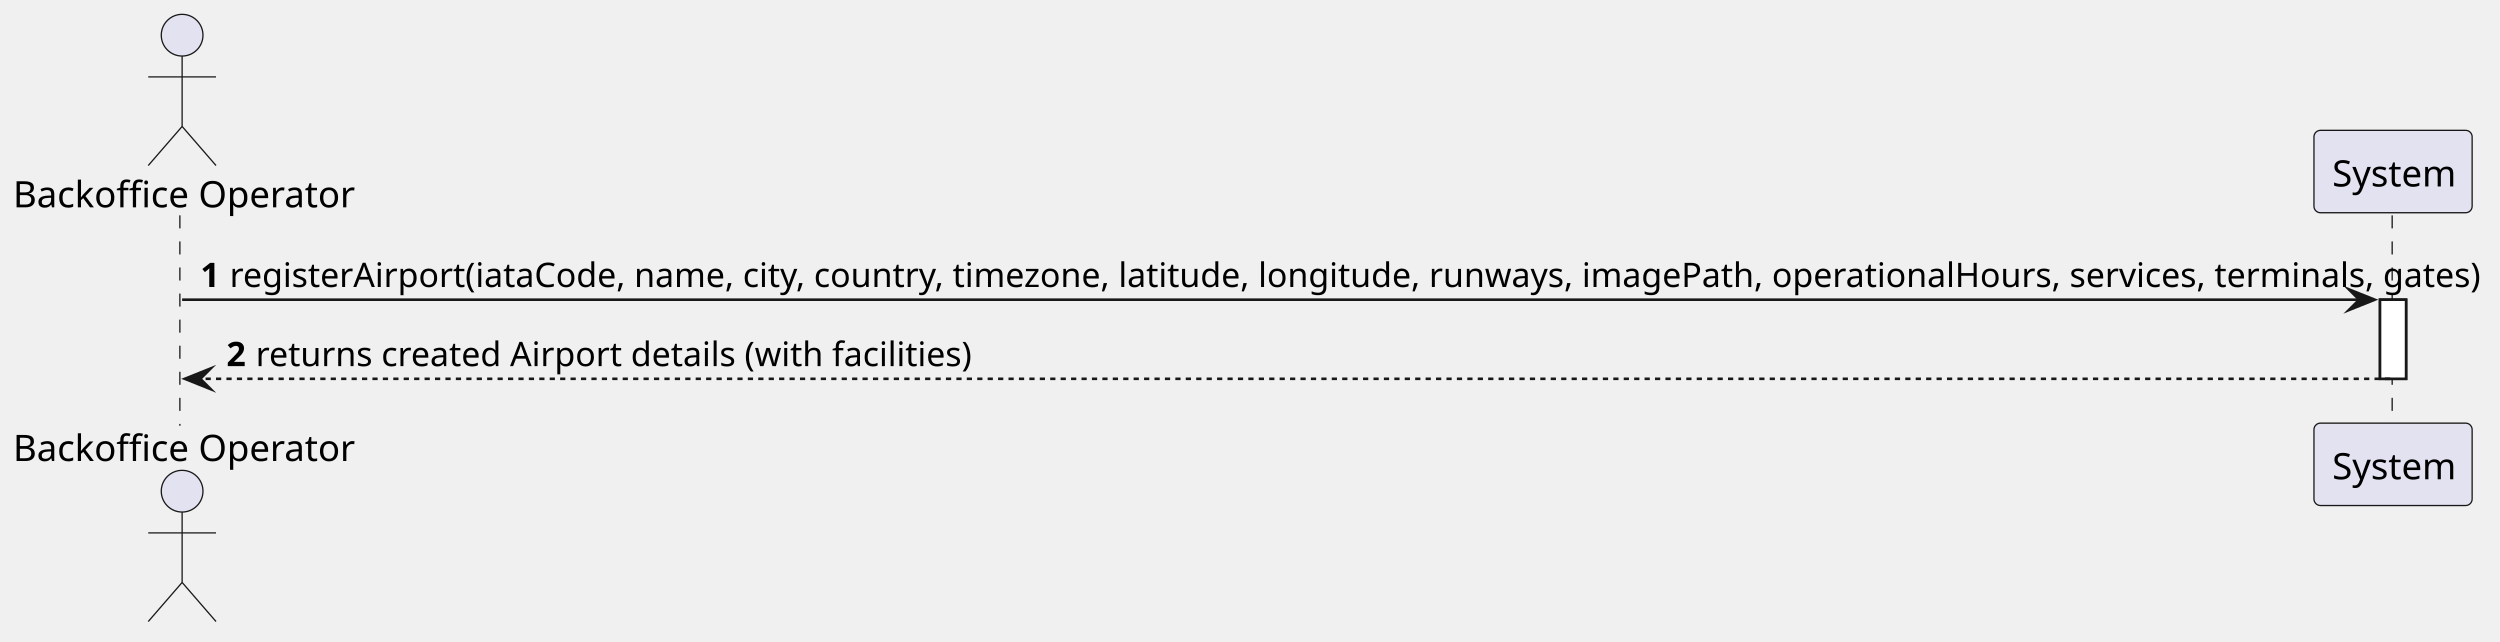
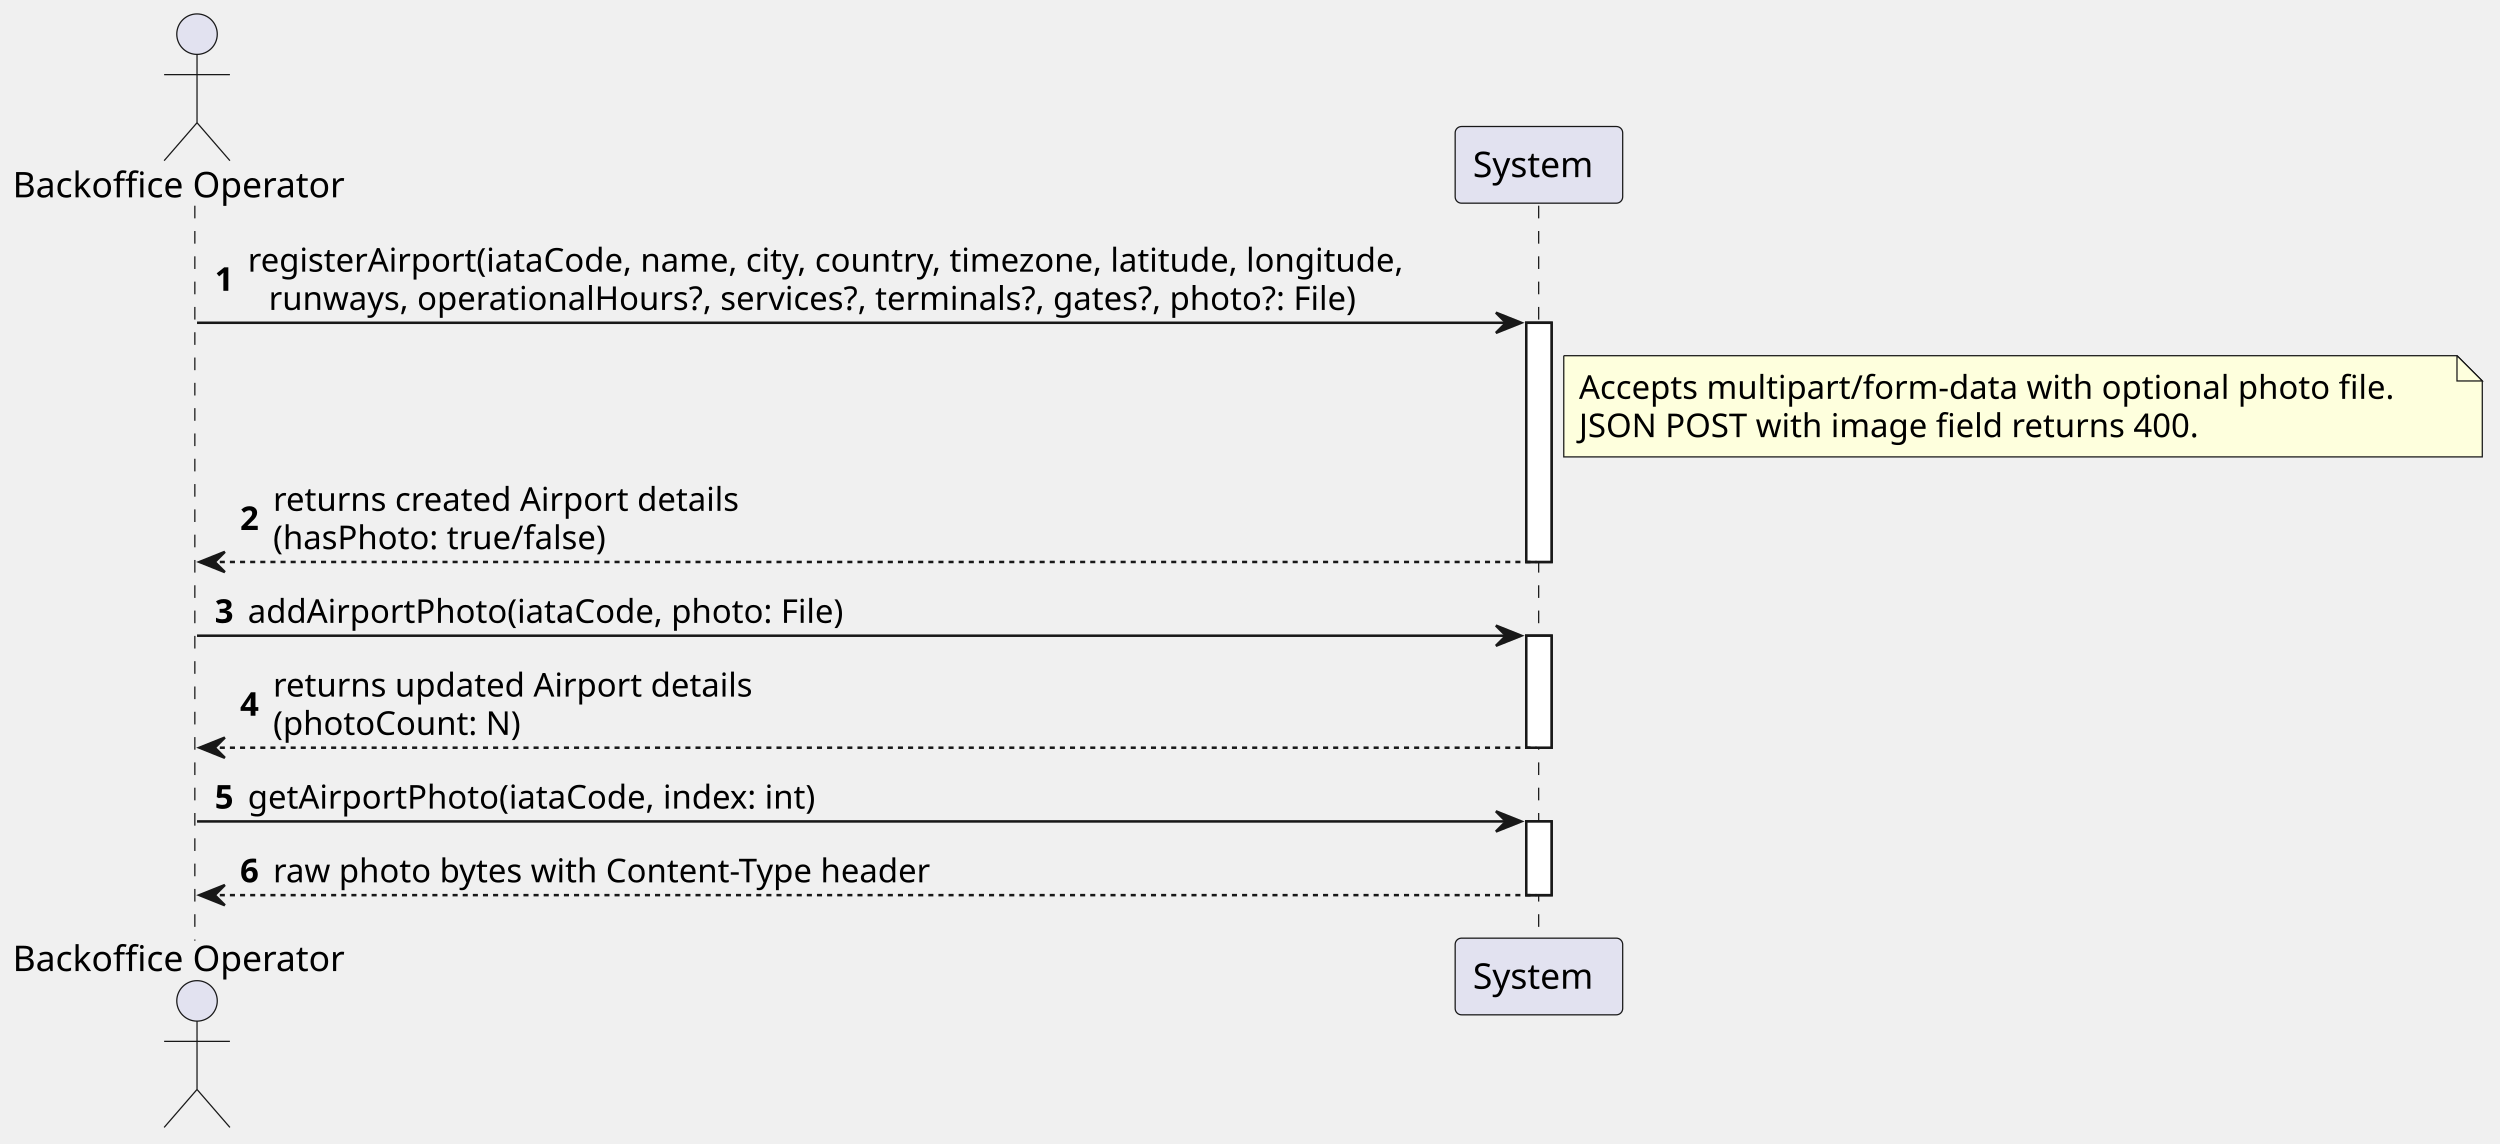
- <svg xmlns="http://www.w3.org/2000/svg" contentStyleType="text/css" data-diagram-type="SEQUENCE" height="246px" preserveAspectRatio="none" style="width:959px;height:246px;background:#FFFFFF;" version="1.1" viewBox="0 0 959 246" width="959px" zoomAndPan="magnify">
+ <svg xmlns="http://www.w3.org/2000/svg" contentStyleType="text/css" data-diagram-type="SEQUENCE" height="452px" preserveAspectRatio="none" style="width:988px;height:452px;background:#FFFFFF;" version="1.1" viewBox="0 0 988 452" width="988px" zoomAndPan="magnify">
  <defs />
  <g>
    <g>
-       <rect fill="#FFFFFF" height="30.352" style="stroke:#181818;stroke-width:1;" width="10" x="912.973" y="114.961" />
-     </g>
-     <g class="participant-lifeline" data-entity-uid="part1" data-qualified-name="BO" data-source-line="2" id="part1-lifeline">
-       <g>
-         <rect fill="#000000" fill-opacity="0" height="80.703" width="8" x="65.862" y="82.609" />
-         <line style="stroke:#181818;stroke-width:0.5;stroke-dasharray:5,5;" x1="69" x2="69" y1="82.609" y2="163.312" />
-       </g>
-     </g>
-     <g class="participant-lifeline" data-entity-uid="part2" data-qualified-name="Sys" data-source-line="3" id="part2-lifeline">
-       <g>
-         <rect fill="#000000" fill-opacity="0" height="80.703" width="8" x="913.973" y="82.609" />
-         <line style="stroke:#181818;stroke-width:0.5;stroke-dasharray:5,5;" x1="917.635" x2="917.635" y1="82.609" y2="163.312" />
-       </g>
-     </g>
-     <g class="participant participant-head" data-entity-uid="part1" data-qualified-name="BO" data-source-line="2" id="part1-head">
-       <text fill="#000000" font-family="sans-serif" font-size="14" lengthAdjust="spacing" textLength="123.724" x="5" y="79.533">Backoffice Operator</text>
-       <ellipse cx="69.862" cy="13.5" fill="#E2E2F0" rx="8" ry="8" style="stroke:#181818;stroke-width:0.5;" />
-       <path d="M69.862,21.5 L69.862,48.5 M56.862,29.5 L82.862,29.5 M69.862,48.5 L56.862,63.5 M69.862,48.5 L82.862,63.5" fill="none" style="stroke:#181818;stroke-width:0.5;" />
-     </g>
-     <g class="participant participant-tail" data-entity-uid="part1" data-qualified-name="BO" data-source-line="2" id="part1-tail">
-       <text fill="#000000" font-family="sans-serif" font-size="14" lengthAdjust="spacing" textLength="123.724" x="5" y="176.846">Backoffice Operator</text>
-       <ellipse cx="69.862" cy="188.422" fill="#E2E2F0" rx="8" ry="8" style="stroke:#181818;stroke-width:0.5;" />
-       <path d="M69.862,196.422 L69.862,223.422 M56.862,204.422 L82.862,204.422 M69.862,223.422 L56.862,238.422 M69.862,223.422 L82.862,238.422" fill="none" style="stroke:#181818;stroke-width:0.5;" />
-     </g>
-     <g class="participant participant-head" data-entity-uid="part2" data-qualified-name="Sys" data-source-line="3" id="part2-head">
-       <rect fill="#E2E2F0" height="31.609" rx="2.5" ry="2.5" style="stroke:#181818;stroke-width:0.5;" width="60.676" x="887.635" y="50" />
-       <text fill="#000000" font-family="sans-serif" font-size="14" lengthAdjust="spacing" textLength="46.676" x="894.635" y="71.533">System</text>
-     </g>
-     <g class="participant participant-tail" data-entity-uid="part2" data-qualified-name="Sys" data-source-line="3" id="part2-tail">
-       <rect fill="#E2E2F0" height="31.609" rx="2.5" ry="2.5" style="stroke:#181818;stroke-width:0.5;" width="60.676" x="887.635" y="162.312" />
-       <text fill="#000000" font-family="sans-serif" font-size="14" lengthAdjust="spacing" textLength="46.676" x="894.635" y="183.846">System</text>
+       <rect fill="#FFFFFF" height="94.531" style="stroke:#181818;stroke-width:1;" width="10" x="603.185" y="127.562" />
    </g>
    <g>
-       <rect fill="#FFFFFF" height="30.352" style="stroke:#181818;stroke-width:1;" width="10" x="912.973" y="114.961" />
+       <rect fill="#FFFFFF" height="44.266" style="stroke:#181818;stroke-width:1;" width="10" x="603.185" y="251.227" />
    </g>
-     <g class="message" data-entity-1="part1" data-entity-2="part2" data-source-line="5" id="msg1">
-       <polygon fill="#181818" points="900.973,110.961,910.973,114.961,900.973,118.961,904.973,114.961" style="stroke:#181818;stroke-width:1;stroke-linejoin:miter;stroke-miterlimit:10;" />
-       <line style="stroke:#181818;stroke-width:1;" x1="69.862" x2="906.973" y1="114.961" y2="114.961" />
-       <text fill="#000000" font-family="sans-serif" font-size="13" font-weight="700" lengthAdjust="spacing" textLength="7.23" x="76.862" y="110.105">1</text>
-       <text fill="#000000" font-family="sans-serif" font-size="13" lengthAdjust="spacing" textLength="812.881" x="88.092" y="110.105">registerAirport(iataCode, name, city, country, timezone, latitude, longitude, runways, imagePath, operationalHours, services, terminals, gates)</text>
+     <g>
+       <rect fill="#FFFFFF" height="29.133" style="stroke:#181818;stroke-width:1;" width="10" x="603.185" y="324.625" />
    </g>
-     <g class="message" data-entity-1="part2" data-entity-2="part1" data-source-line="7" id="msg2">
-       <polygon fill="#181818" points="80.862,141.312,70.862,145.312,80.862,149.312,76.862,145.312" style="stroke:#181818;stroke-width:1;stroke-linejoin:miter;stroke-miterlimit:10;" />
-       <line style="stroke:#181818;stroke-width:1;stroke-dasharray:2,2;" x1="74.862" x2="916.973" y1="145.312" y2="145.312" />
-       <text fill="#000000" font-family="sans-serif" font-size="13" font-weight="700" lengthAdjust="spacing" textLength="7.23" x="86.862" y="140.456">2</text>
-       <text fill="#000000" font-family="sans-serif" font-size="13" lengthAdjust="spacing" textLength="255.76" x="98.092" y="140.456">returns created Airport details (with facilities)</text>
+     <g>
+       <rect fill="#000000" fill-opacity="0" height="290.461" width="8" x="73.863" y="81.297" />
+       <line style="stroke:#181818;stroke-width:0.5;stroke-dasharray:5,5;" x1="77" x2="77" y1="81.297" y2="371.758" />
+     </g>
+     <g>
+       <rect fill="#000000" fill-opacity="0" height="290.461" width="8" x="604.185" y="81.297" />
+       <line style="stroke:#181818;stroke-width:0.5;stroke-dasharray:5,5;" x1="608.082" x2="608.082" y1="81.297" y2="371.758" />
+     </g>
+     <g class="participant participant-head" data-participant="BO">
+       <text fill="#000000" font-family="sans-serif" font-size="14" lengthAdjust="spacing" textLength="139.727" x="5" y="77.995">Backoffice Operator</text>
+       <ellipse cx="77.863" cy="13.5" fill="#E2E2F0" rx="8" ry="8" style="stroke:#181818;stroke-width:0.5;" />
+       <path d="M77.863,21.5 L77.863,48.5 M64.863,29.5 L90.863,29.5 M77.863,48.5 L64.863,63.5 M77.863,48.5 L90.863,63.5" fill="none" style="stroke:#181818;stroke-width:0.5;" />
+     </g>
+     <g class="participant participant-tail" data-participant="BO">
+       <text fill="#000000" font-family="sans-serif" font-size="14" lengthAdjust="spacing" textLength="139.727" x="5" y="383.753">Backoffice Operator</text>
+       <ellipse cx="77.863" cy="395.555" fill="#E2E2F0" rx="8" ry="8" style="stroke:#181818;stroke-width:0.5;" />
+       <path d="M77.863,403.555 L77.863,430.555 M64.863,411.555 L90.863,411.555 M77.863,430.555 L64.863,445.555 M77.863,430.555 L90.863,445.555" fill="none" style="stroke:#181818;stroke-width:0.5;" />
+     </g>
+     <g class="participant participant-head" data-participant="Sys">
+       <rect fill="#E2E2F0" height="30.297" rx="2.5" ry="2.5" style="stroke:#181818;stroke-width:0.5;" width="66.206" x="575.082" y="50" />
+       <text fill="#000000" font-family="sans-serif" font-size="14" lengthAdjust="spacing" textLength="52.206" x="582.082" y="69.995">System</text>
+     </g>
+     <g class="participant participant-tail" data-participant="Sys">
+       <rect fill="#E2E2F0" height="30.297" rx="2.5" ry="2.5" style="stroke:#181818;stroke-width:0.5;" width="66.206" x="575.082" y="370.758" />
+       <text fill="#000000" font-family="sans-serif" font-size="14" lengthAdjust="spacing" textLength="52.206" x="582.082" y="390.753">System</text>
+     </g>
+     <g>
+       <rect fill="#FFFFFF" height="94.531" style="stroke:#181818;stroke-width:1;" width="10" x="603.185" y="127.562" />
+     </g>
+     <g>
+       <rect fill="#FFFFFF" height="44.266" style="stroke:#181818;stroke-width:1;" width="10" x="603.185" y="251.227" />
+     </g>
+     <g>
+       <rect fill="#FFFFFF" height="29.133" style="stroke:#181818;stroke-width:1;" width="10" x="603.185" y="324.625" />
+     </g>
+     <g class="message" data-participant-1="BO" data-participant-2="Sys">
+       <polygon fill="#181818" points="591.185,123.562,601.185,127.562,591.185,131.562,595.185,127.562" style="stroke:#181818;stroke-width:1;" />
+       <line style="stroke:#181818;stroke-width:1;" x1="77.863" x2="597.185" y1="127.562" y2="127.562" />
+       <text fill="#000000" font-family="sans-serif" font-size="13" font-weight="bold" lengthAdjust="spacing" textLength="9.045" x="84.863" y="114.93">1</text>
+       <text fill="#000000" font-family="sans-serif" font-size="13" lengthAdjust="spacing" textLength="493.276" x="97.909" y="107.364">registerAirport(iataCode, name, city, country, timezone, latitude, longitude,</text>
+       <text fill="#000000" font-family="sans-serif" font-size="13" lengthAdjust="spacing" textLength="467.302" x="106.173" y="122.497">runways, operationalHours?, services?, terminals?, gates?, photo?: File)</text>
+     </g>
+     <path d="M618,140.562 L618,180.562 L981,180.562 L981,150.562 L971,140.562 L618,140.562" fill="#FEFFDD" style="stroke:#181818;stroke-width:0.5;" />
+     <path d="M971,140.562 L971,150.562 L981,150.562 L971,140.562" fill="#FEFFDD" style="stroke:#181818;stroke-width:0.5;" />
+     <text fill="#000000" font-family="sans-serif" font-size="13" lengthAdjust="spacing" textLength="342.437" x="624" y="157.629">Accepts multipart/form-data with optional photo file.</text>
+     <text fill="#000000" font-family="sans-serif" font-size="13" lengthAdjust="spacing" textLength="263.206" x="624" y="172.762">JSON POST with image field returns 400.</text>
+     <g class="message" data-participant-1="Sys" data-participant-2="BO">
+       <polygon fill="#181818" points="88.863,218.094,78.863,222.094,88.863,226.094,84.863,222.094" style="stroke:#181818;stroke-width:1;" />
+       <line style="stroke:#181818;stroke-width:1;stroke-dasharray:2,2;" x1="82.863" x2="607.185" y1="222.094" y2="222.094" />
+       <text fill="#000000" font-family="sans-serif" font-size="13" font-weight="bold" lengthAdjust="spacing" textLength="9.045" x="94.863" y="209.461">2</text>
+       <text fill="#000000" font-family="sans-serif" font-size="13" lengthAdjust="spacing" textLength="197.044" x="107.909" y="201.895">returns created Airport details</text>
+       <text fill="#000000" font-family="sans-serif" font-size="13" lengthAdjust="spacing" textLength="140.702" x="107.909" y="217.028">(hasPhoto: true/false)</text>
+     </g>
+     <g class="message" data-participant-1="BO" data-participant-2="Sys">
+       <polygon fill="#181818" points="591.185,247.227,601.185,251.227,591.185,255.227,595.185,251.227" style="stroke:#181818;stroke-width:1;" />
+       <line style="stroke:#181818;stroke-width:1;" x1="77.863" x2="597.185" y1="251.227" y2="251.227" />
+       <text fill="#000000" font-family="sans-serif" font-size="13" font-weight="bold" lengthAdjust="spacing" textLength="9.045" x="84.863" y="246.161">3</text>
+       <text fill="#000000" font-family="sans-serif" font-size="13" lengthAdjust="spacing" textLength="251.088" x="97.909" y="246.161">addAirportPhoto(iataCode, photo: File)</text>
+     </g>
+     <g class="message" data-participant-1="Sys" data-participant-2="BO">
+       <polygon fill="#181818" points="88.863,291.492,78.863,295.492,88.863,299.492,84.863,295.492" style="stroke:#181818;stroke-width:1;" />
+       <line style="stroke:#181818;stroke-width:1;stroke-dasharray:2,2;" x1="82.863" x2="607.185" y1="295.492" y2="295.492" />
+       <text fill="#000000" font-family="sans-serif" font-size="13" font-weight="bold" lengthAdjust="spacing" textLength="9.045" x="94.863" y="282.86">4</text>
+       <text fill="#000000" font-family="sans-serif" font-size="13" lengthAdjust="spacing" textLength="201.297" x="107.909" y="275.293">returns updated Airport details</text>
+       <text fill="#000000" font-family="sans-serif" font-size="13" lengthAdjust="spacing" textLength="104.482" x="107.909" y="290.426">(photoCount: N)</text>
+     </g>
+     <g class="message" data-participant-1="BO" data-participant-2="Sys">
+       <polygon fill="#181818" points="591.185,320.625,601.185,324.625,591.185,328.625,595.185,324.625" style="stroke:#181818;stroke-width:1;" />
+       <line style="stroke:#181818;stroke-width:1;" x1="77.863" x2="597.185" y1="324.625" y2="324.625" />
+       <text fill="#000000" font-family="sans-serif" font-size="13" font-weight="bold" lengthAdjust="spacing" textLength="9.045" x="84.863" y="319.559">5</text>
+       <text fill="#000000" font-family="sans-serif" font-size="13" lengthAdjust="spacing" textLength="240.513" x="97.909" y="319.559">getAirportPhoto(iataCode, index: int)</text>
+     </g>
+     <g class="message" data-participant-1="Sys" data-participant-2="BO">
+       <polygon fill="#181818" points="88.863,349.758,78.863,353.758,88.863,357.758,84.863,353.758" style="stroke:#181818;stroke-width:1;" />
+       <line style="stroke:#181818;stroke-width:1;stroke-dasharray:2,2;" x1="82.863" x2="607.185" y1="353.758" y2="353.758" />
+       <text fill="#000000" font-family="sans-serif" font-size="13" font-weight="bold" lengthAdjust="spacing" textLength="9.045" x="94.863" y="348.692">6</text>
+       <text fill="#000000" font-family="sans-serif" font-size="13" lengthAdjust="spacing" textLength="279.57" x="107.909" y="348.692">raw photo bytes with Content-Type header</text>
    </g>
  </g>
</svg>
